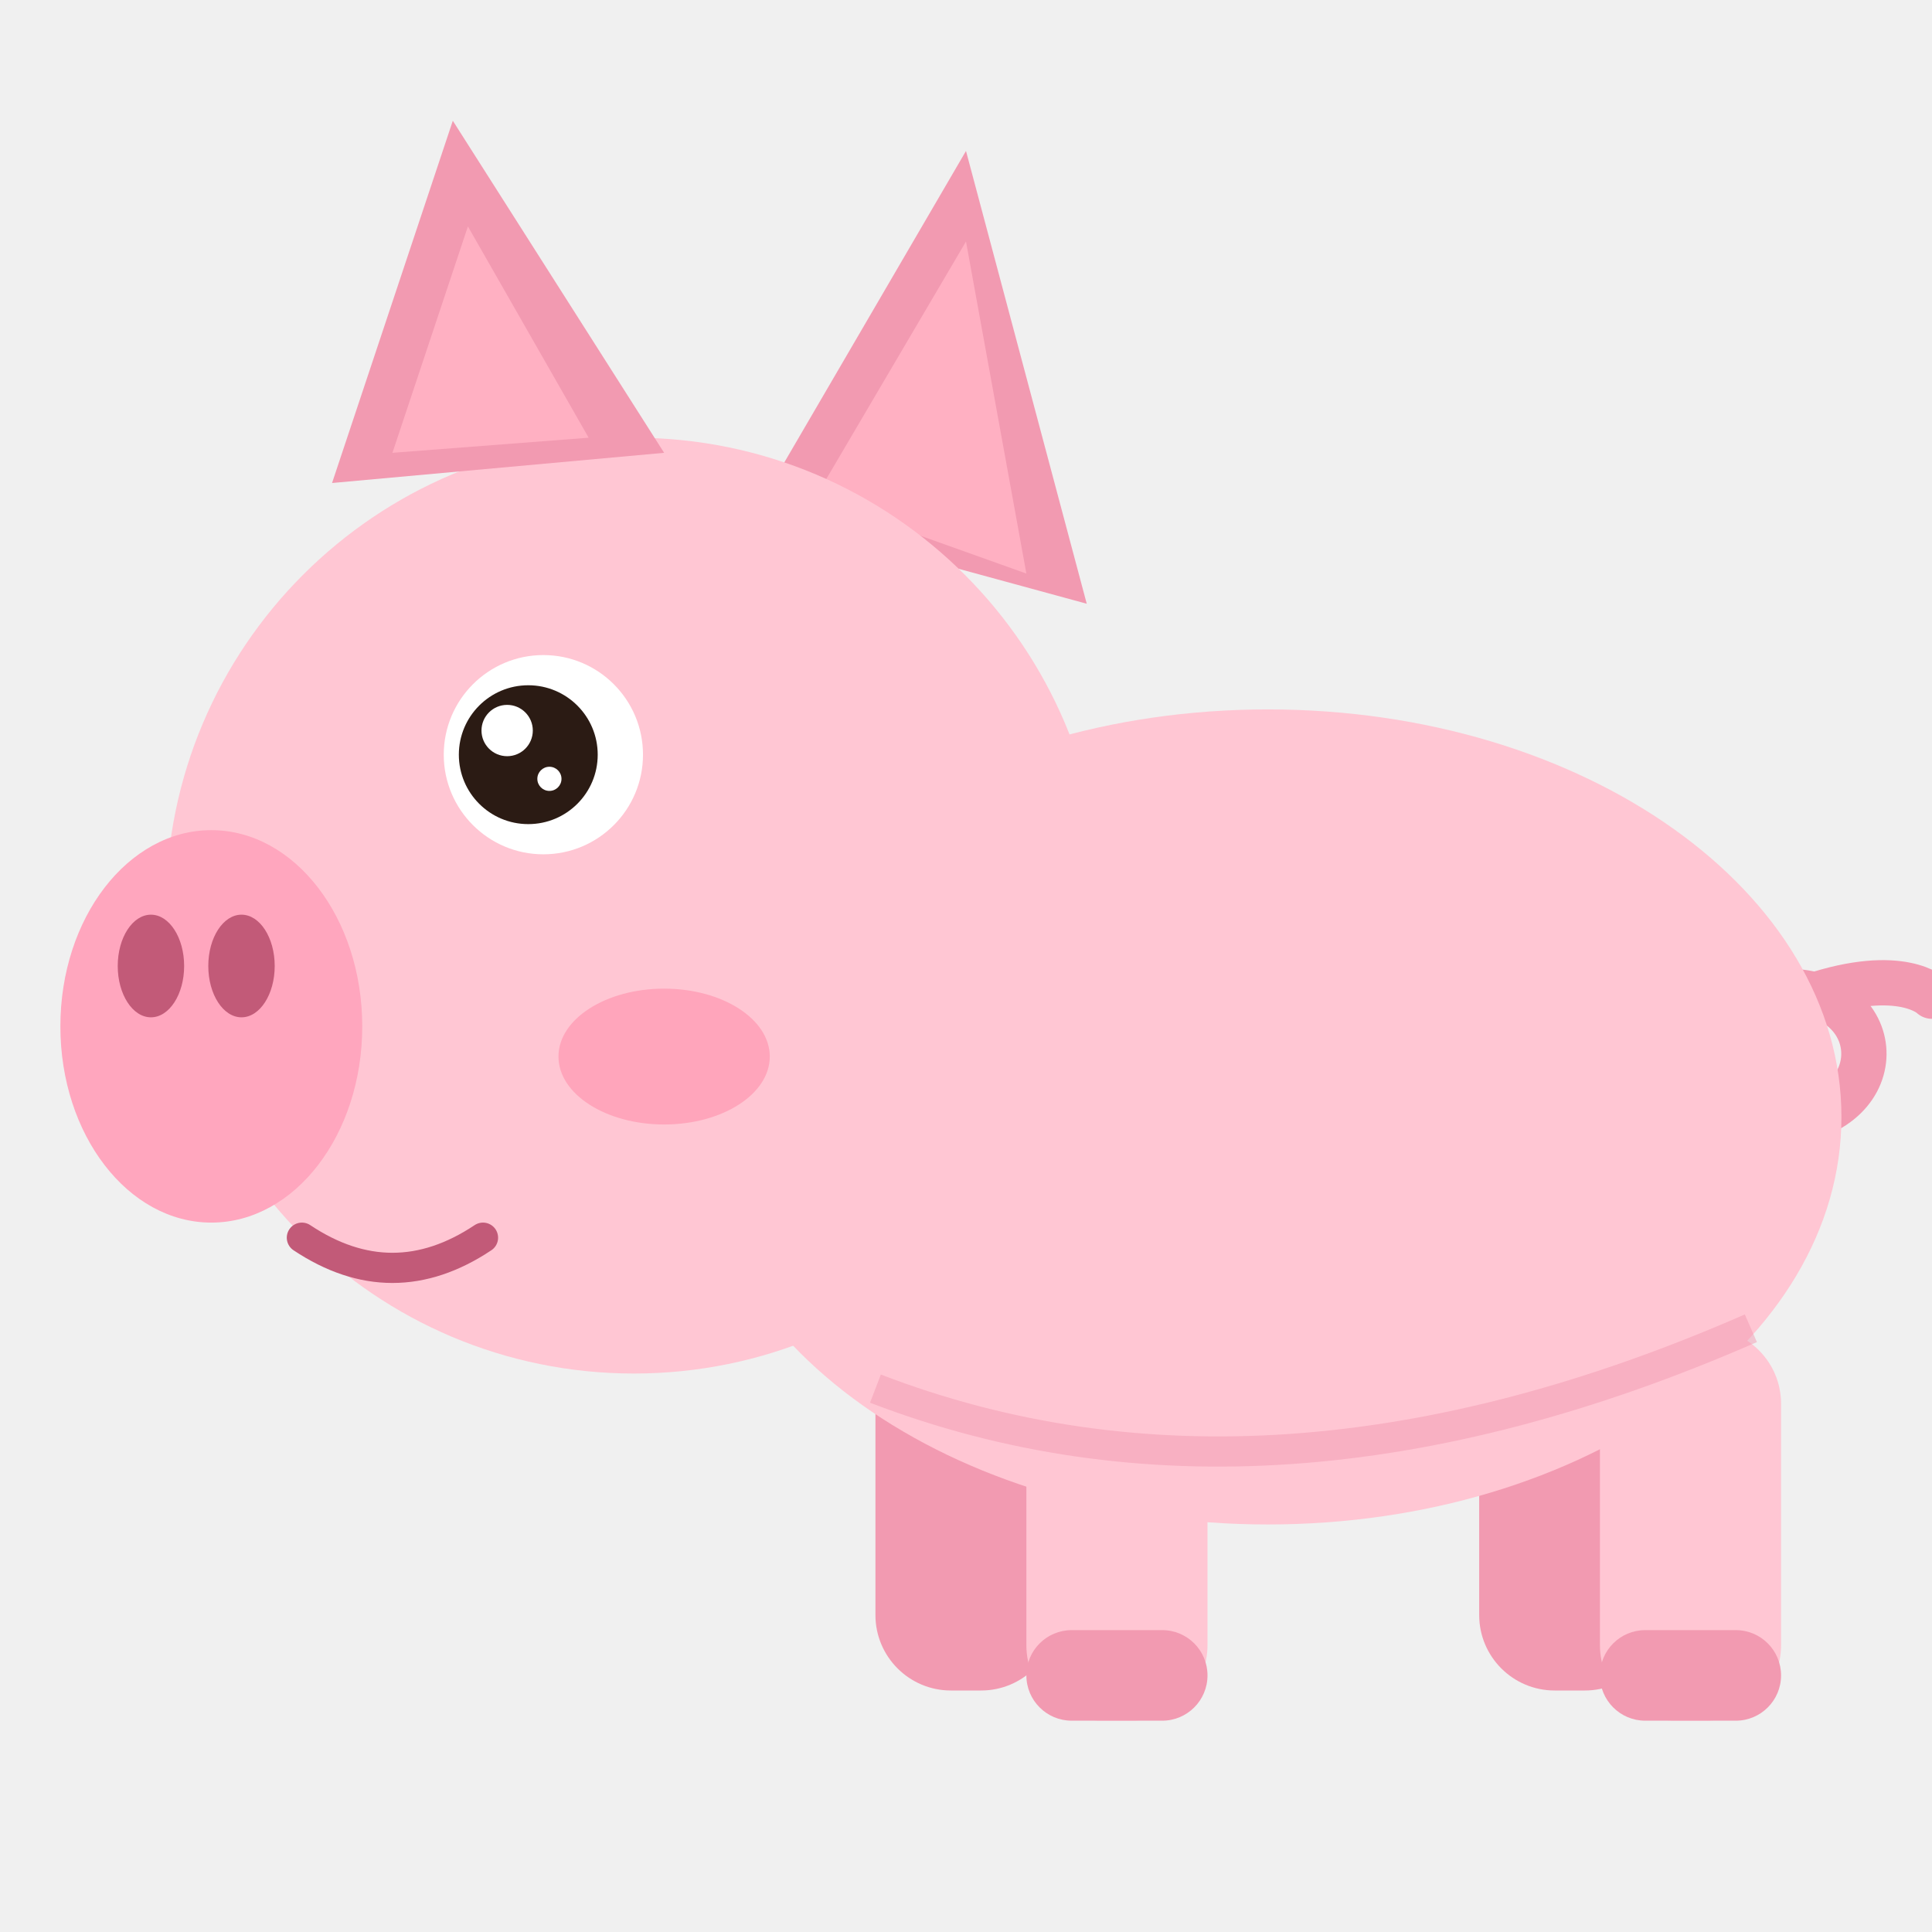
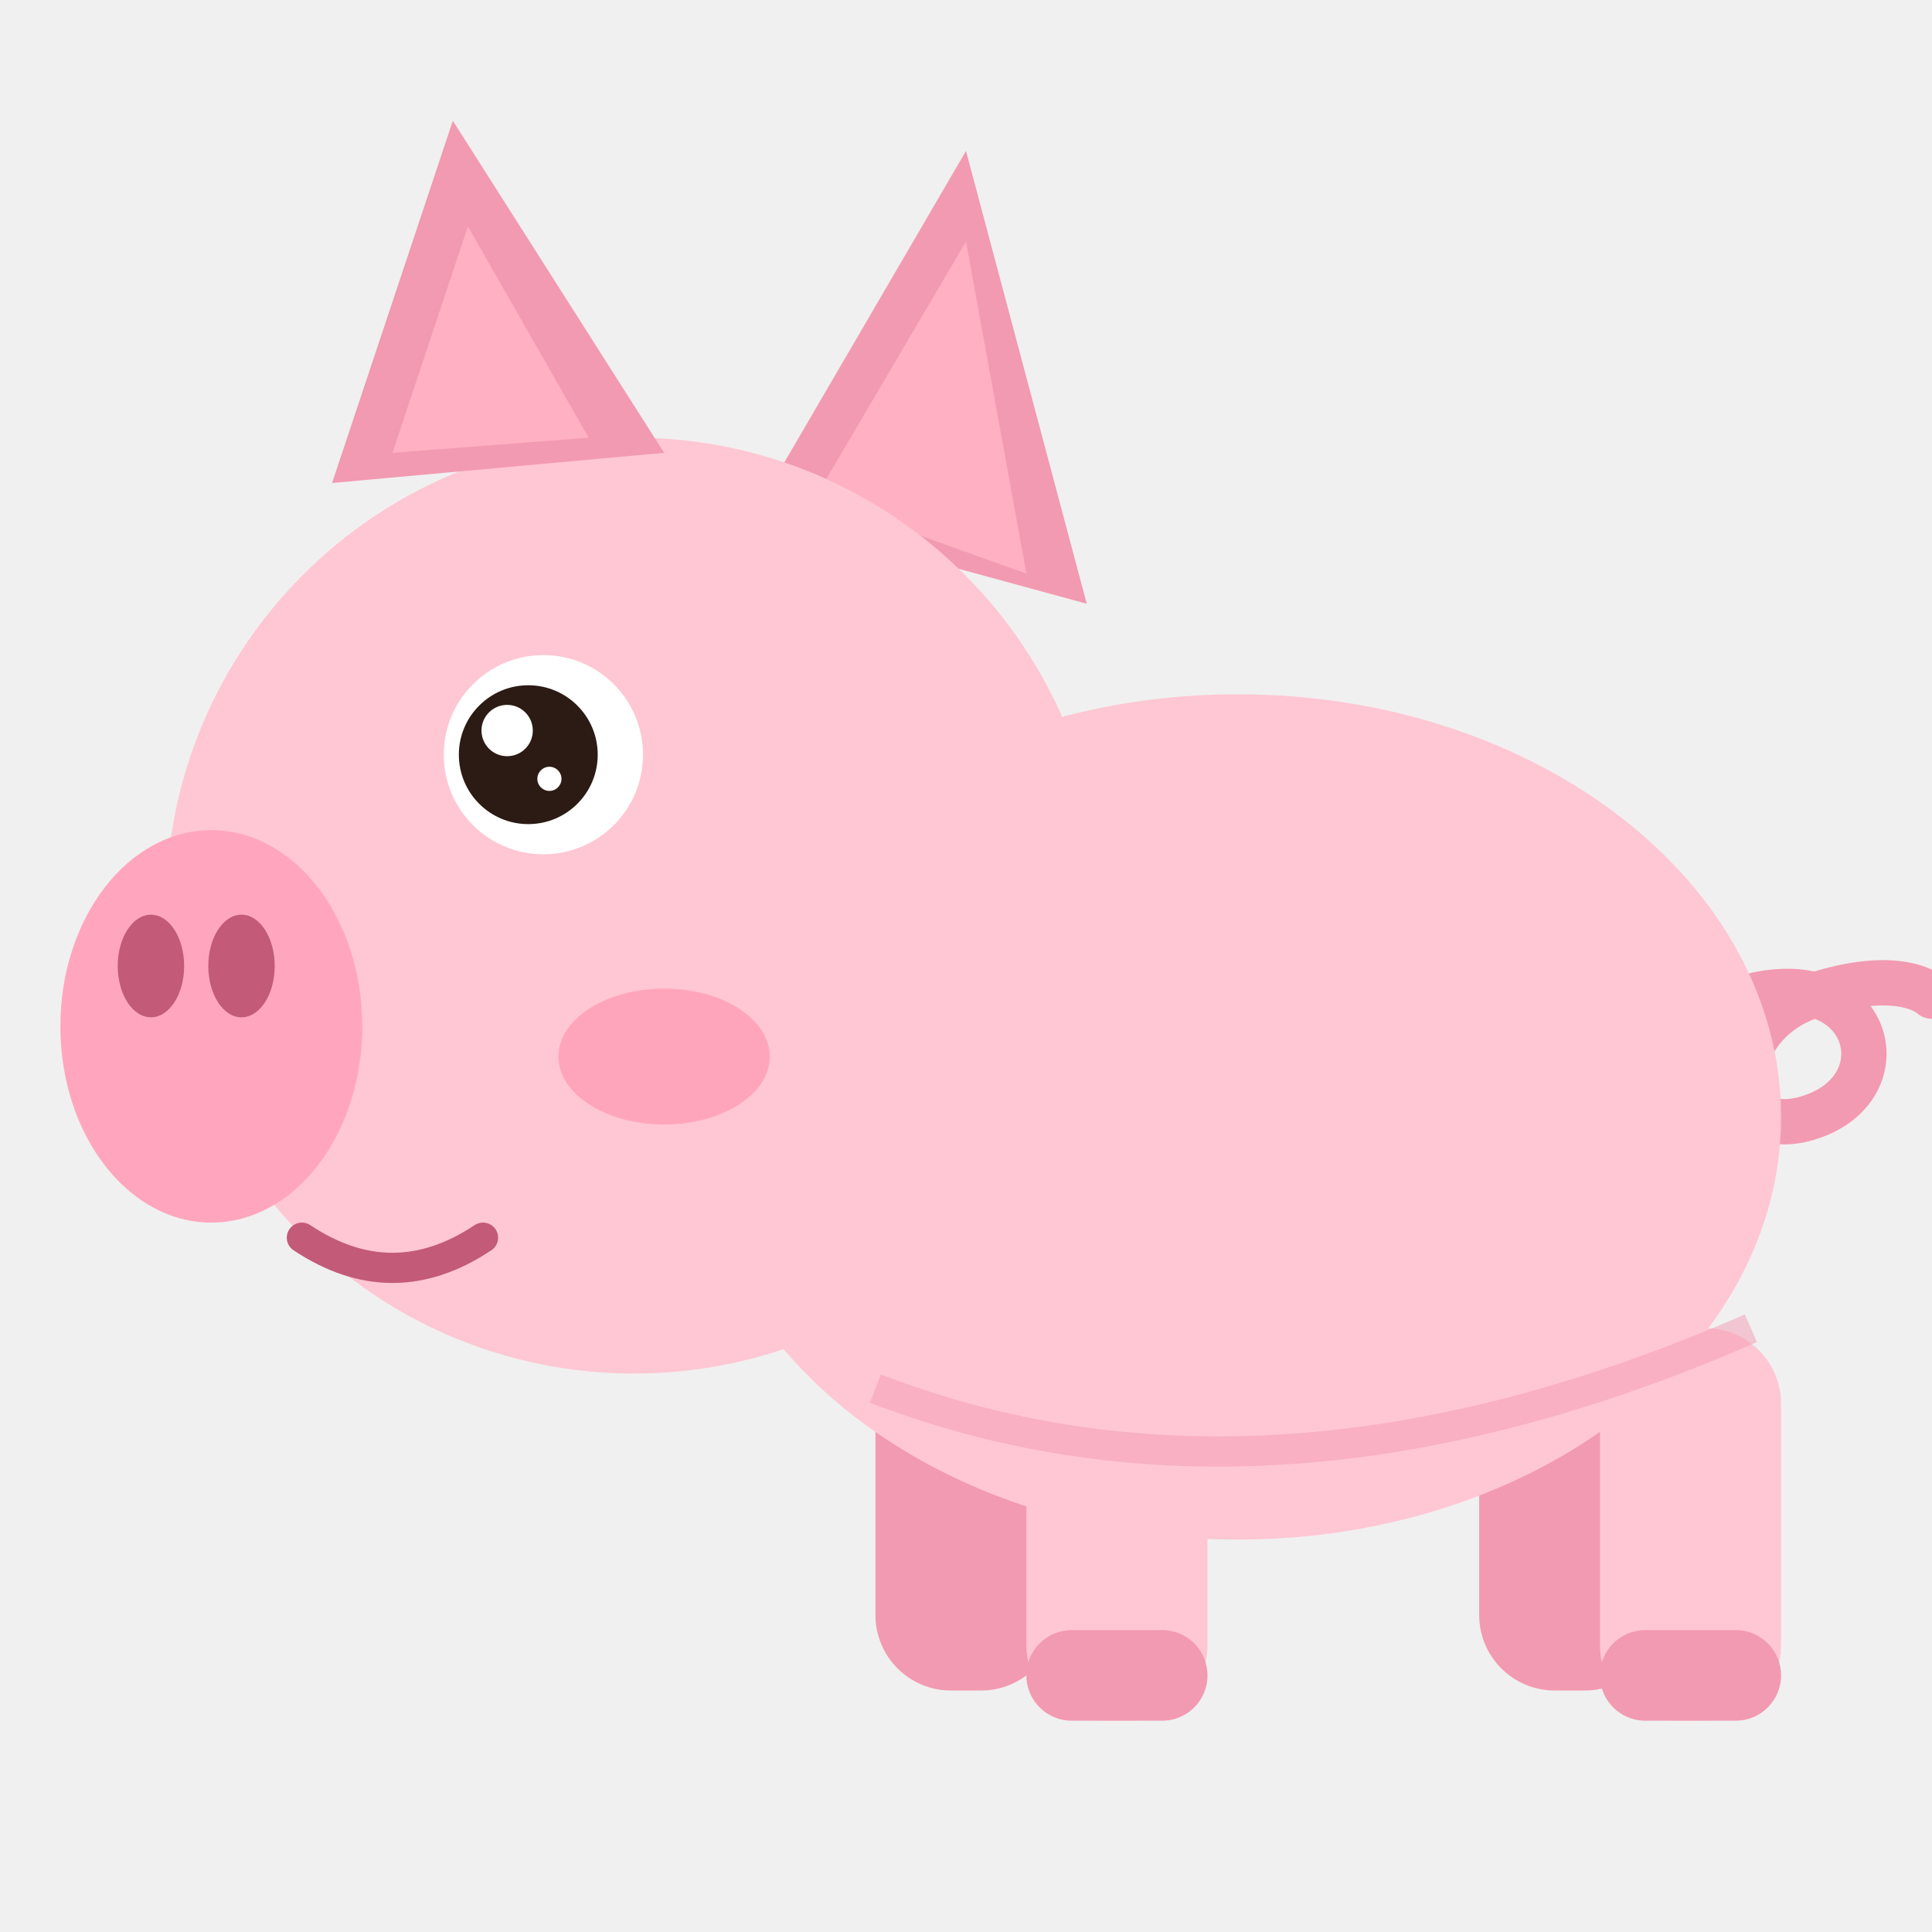
<svg xmlns="http://www.w3.org/2000/svg" viewBox="0 0 128 128">
  <path d="M116 66c8-2 10 6 4 8s-6-6 0-8 8 0 8 0" fill="none" stroke="#F29AB1" stroke-width="3" stroke-linecap="round" />
  <rect x="58" y="86" width="12" height="26" rx="5" fill="#F29AB1" />
  <rect x="98" y="86" width="12" height="26" rx="5" fill="#F29AB1" />
  <rect x="68" y="88" width="12" height="26" rx="5" fill="#FFC6D3" />
  <rect x="68" y="108" width="12" height="6" rx="3" fill="#F29AB1" />
  <rect x="106" y="88" width="12" height="26" rx="5" fill="#FFC6D3" />
  <rect x="106" y="108" width="12" height="6" rx="3" fill="#F29AB1" />
-   <ellipse cx="84" cy="74" rx="38" ry="27" fill="#FFC6D3" />
+   <ellipse cx="82" cy="74" rx="36" ry="28" fill="#FFC6D3" />
  <path d="M58 92q26 10 58-4" fill="none" stroke="#F29AB1" stroke-width="2" opacity=".5" />
  <path d="M50 34 64 10 72 40Z" fill="#F29AB1" />
  <path d="M54 33 64 16 68 38Z" fill="#FFB0C2" />
  <circle cx="42" cy="60" r="31" fill="#FFC6D3" />
  <path d="M22 32 30 8 44 30Z" fill="#F29AB1" />
  <path d="M26 30 31 15 39 29Z" fill="#FFB0C2" />
  <ellipse cx="14" cy="68" rx="10" ry="13" fill="#FFA6BE" />
  <ellipse cx="10" cy="64" rx="2.2" ry="3.4" fill="#C25A78" />
  <ellipse cx="16" cy="64" rx="2.2" ry="3.4" fill="#C25A78" />
  <circle cx="36" cy="50" r="6.6" fill="#fff" />
  <circle cx="35" cy="50" r="4.6" fill="#2B1B14" />
  <circle cx="33.6" cy="48.4" r="1.7" fill="#fff" />
  <circle cx="36.4" cy="51.6" r="0.8" fill="#fff" />
  <ellipse cx="44" cy="70" rx="7" ry="4.5" fill="#FF8FAB" opacity=".6" />
  <path d="M20 82q6 4 12 0" fill="none" stroke="#C25A78" stroke-width="2" stroke-linecap="round" />
</svg>
